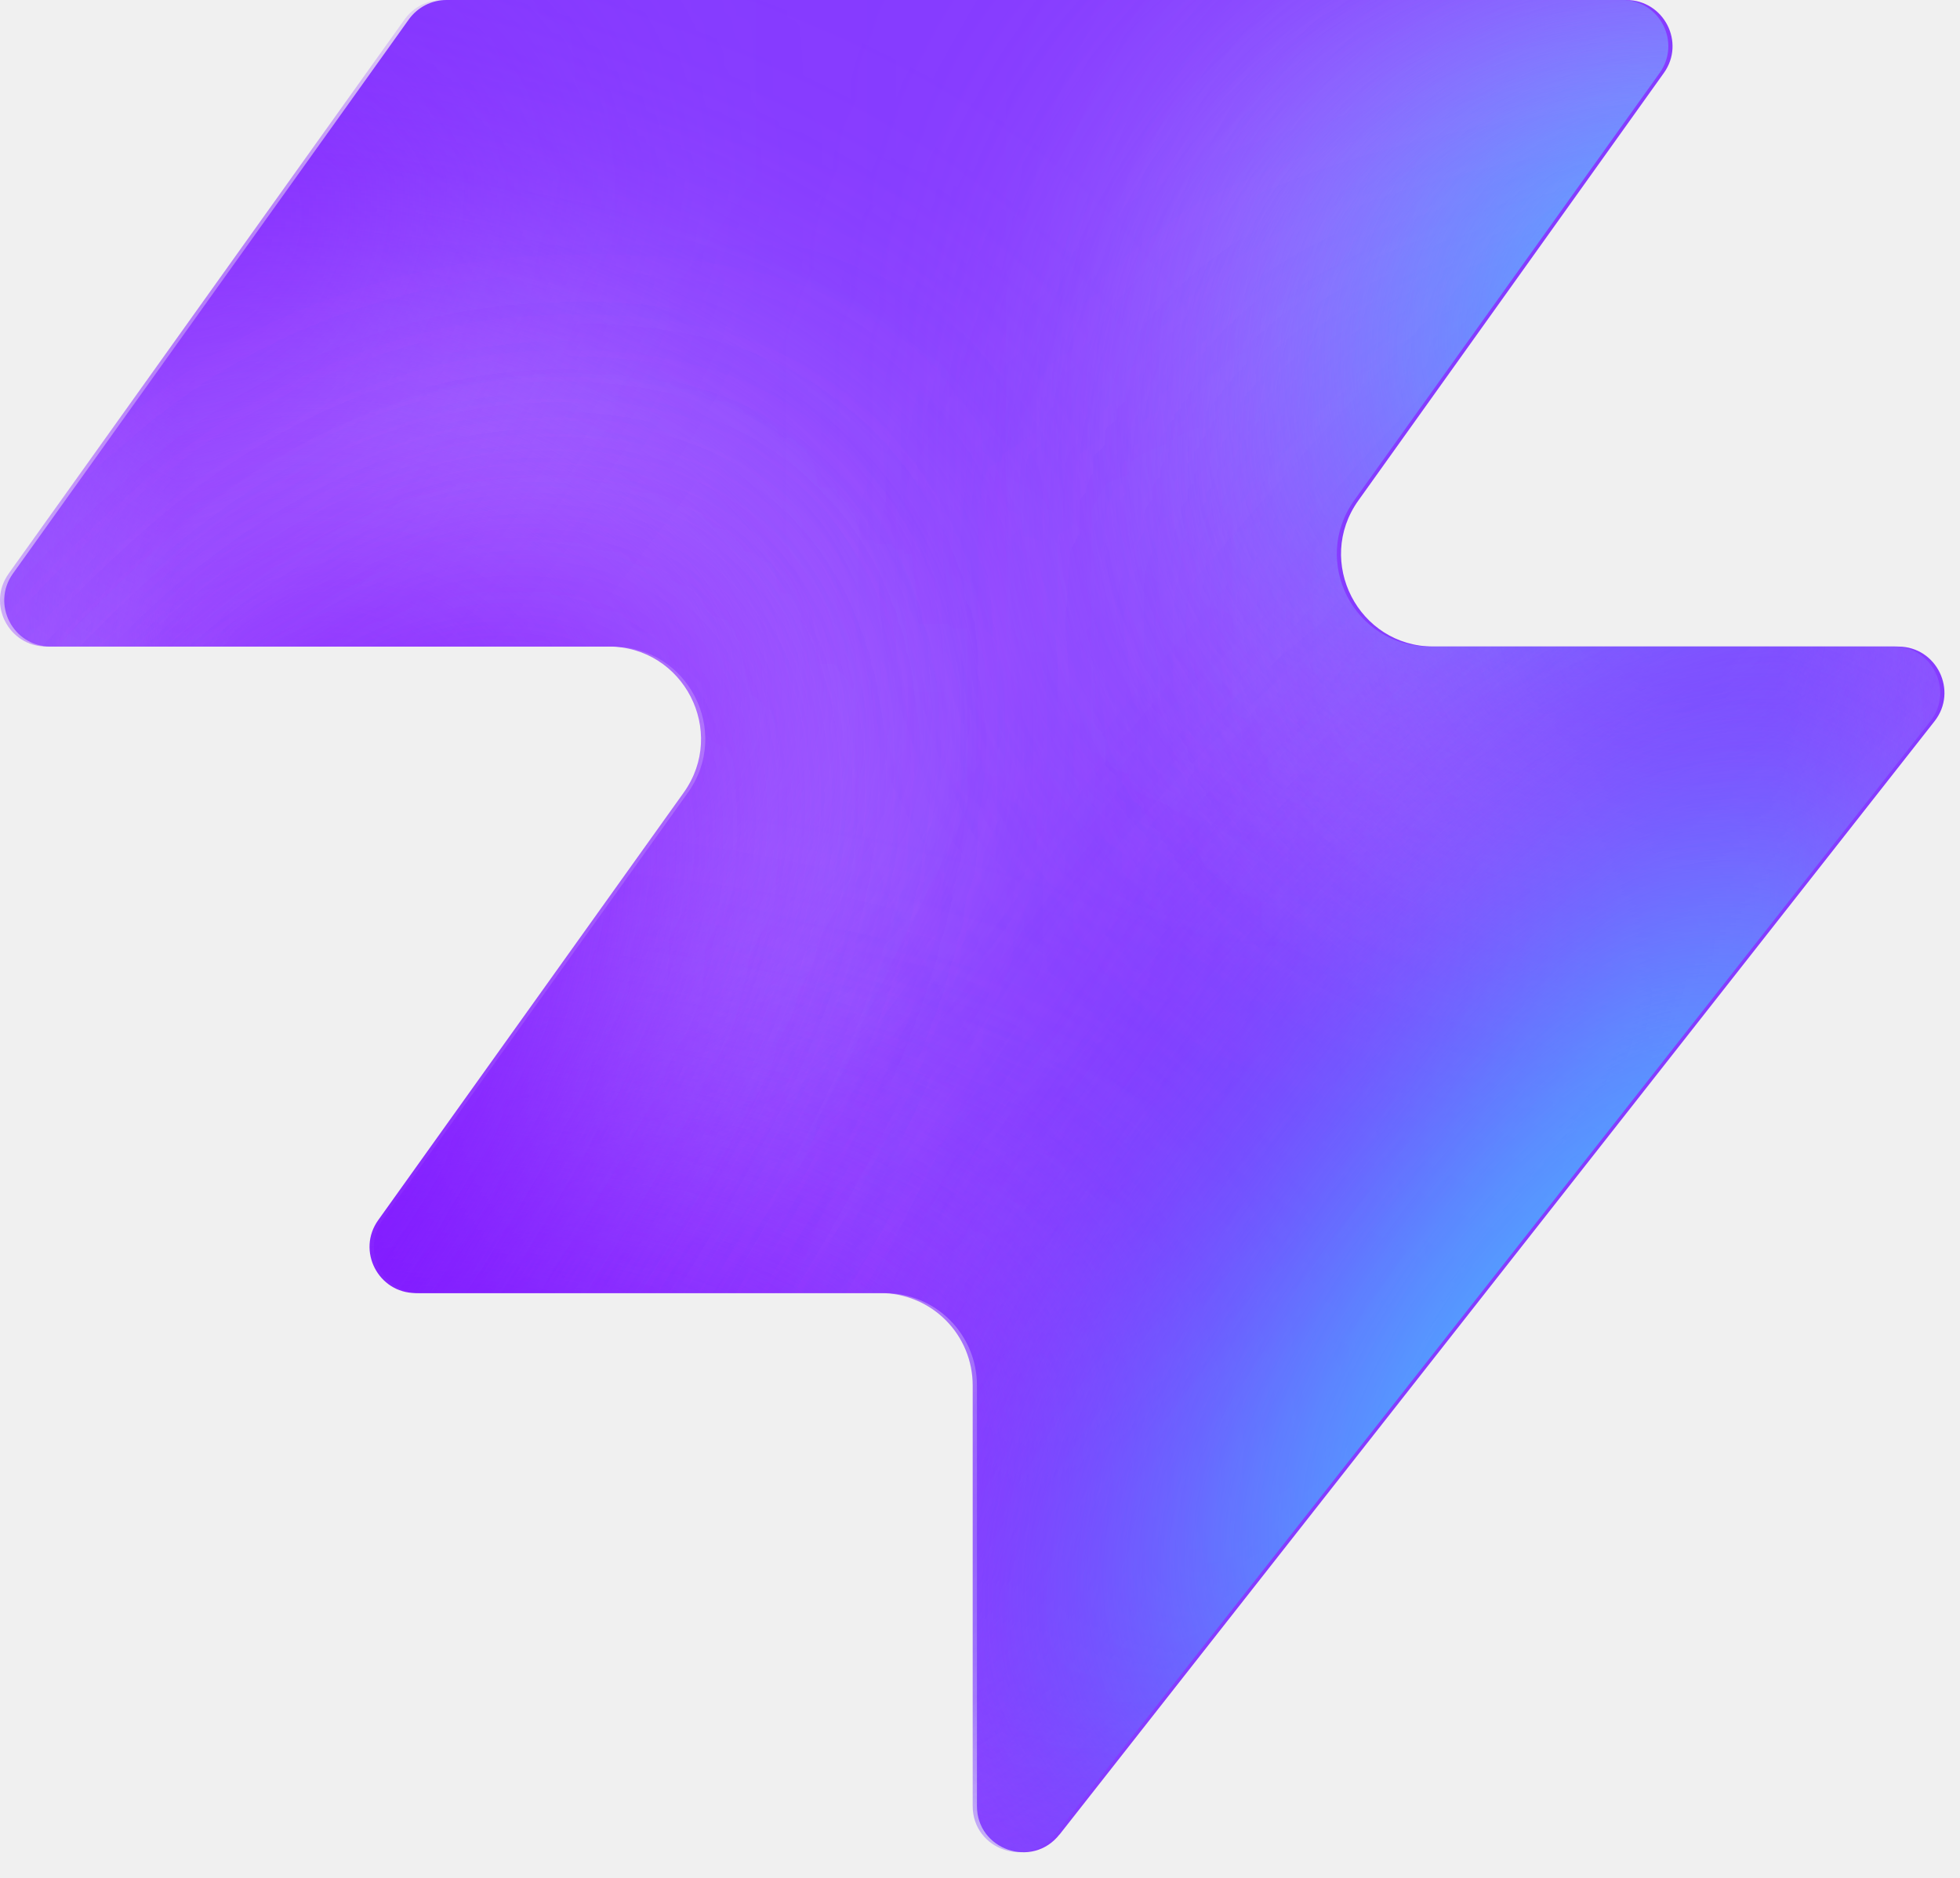
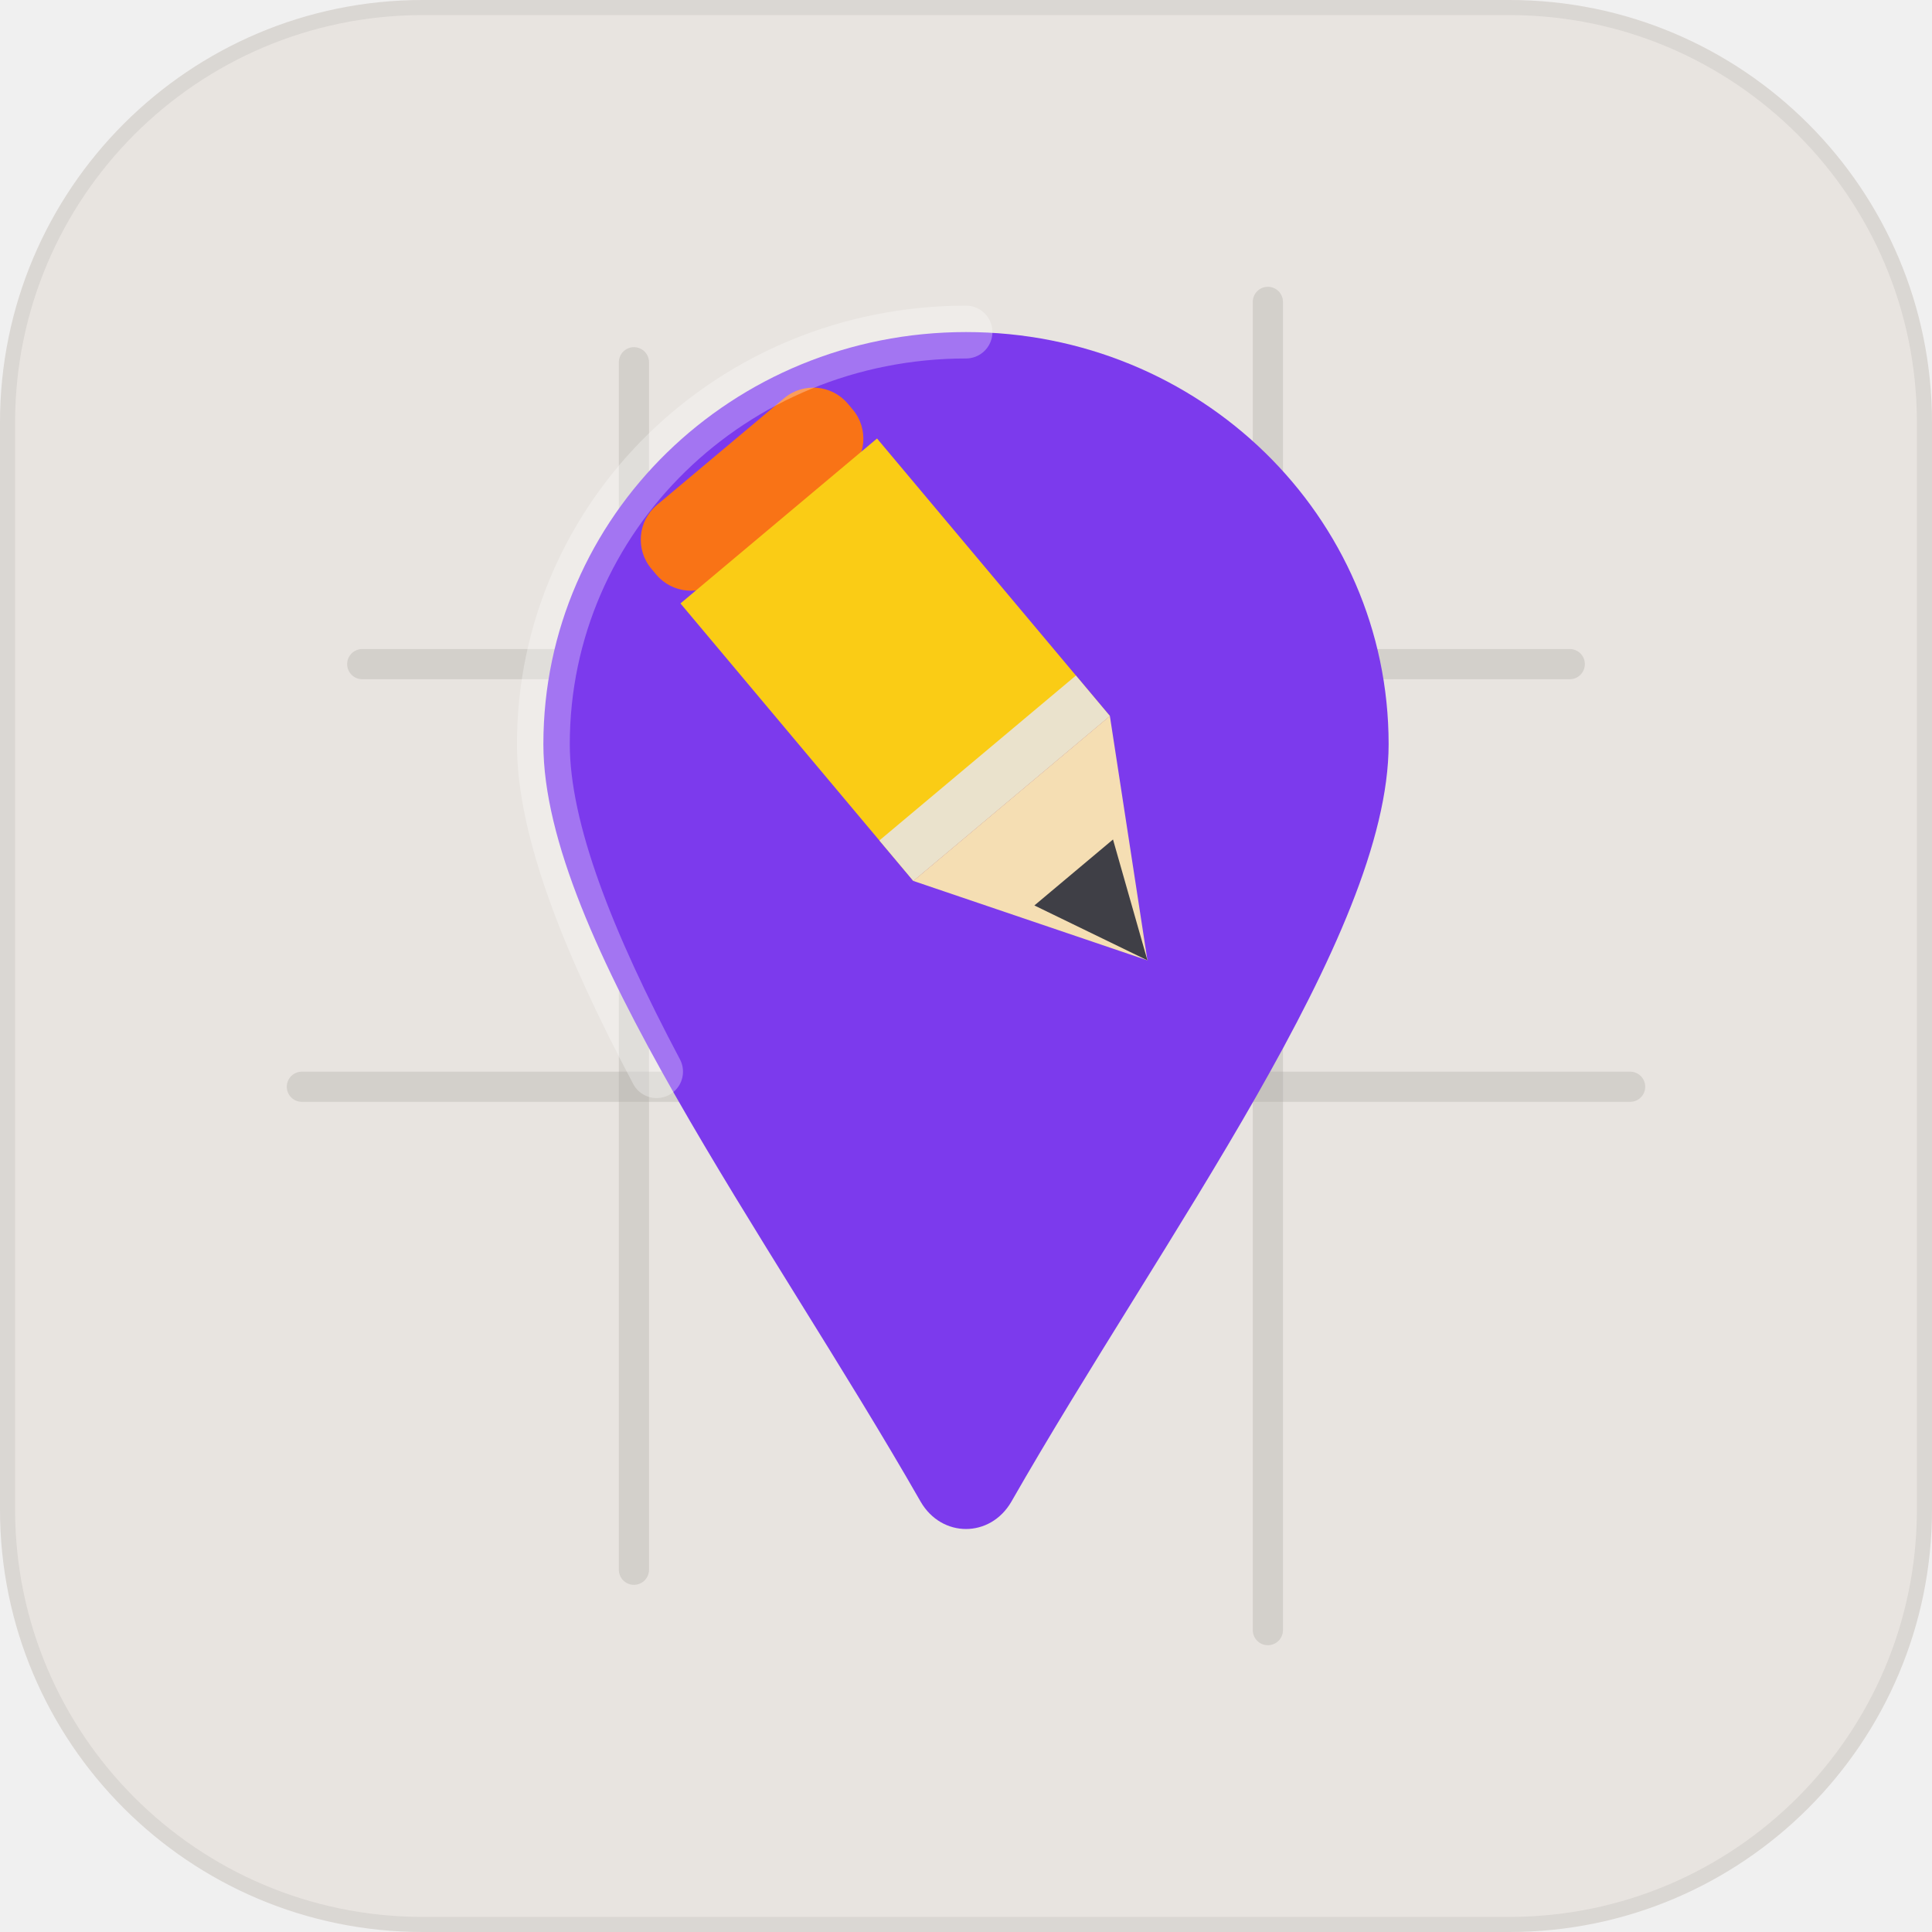
- <svg xmlns="http://www.w3.org/2000/svg" width="48" height="46" fill="none" viewBox="0 0 48 46">
-   <path fill="#863bff" d="M25.946 44.938c-.664.845-2.021.375-2.021-.698V33.937a2.26 2.26 0 0 0-2.262-2.262H10.287c-.92 0-1.456-1.04-.92-1.788l7.48-10.471c1.07-1.497 0-3.578-1.842-3.578H1.237c-.92 0-1.456-1.04-.92-1.788L10.013.474c.214-.297.556-.474.92-.474h28.894c.92 0 1.456 1.04.92 1.788l-7.48 10.471c-1.07 1.498 0 3.579 1.842 3.579h11.377c.943 0 1.473 1.088.89 1.83L25.947 44.94z" style="fill:#863bff;fill:color(display-p3 .525 .23 1);fill-opacity:1" />
-   <mask id="a" width="48" height="46" x="0" y="0" maskUnits="userSpaceOnUse" style="mask-type:alpha">
-     <path fill="#000" d="M25.842 44.938c-.664.844-2.021.375-2.021-.698V33.937a2.26 2.26 0 0 0-2.262-2.262H10.183c-.92 0-1.456-1.04-.92-1.788l7.48-10.471c1.07-1.498 0-3.579-1.842-3.579H1.133c-.92 0-1.456-1.04-.92-1.787L9.91.473c.214-.297.556-.474.92-.474h28.894c.92 0 1.456 1.04.92 1.788l-7.48 10.471c-1.07 1.498 0 3.578 1.842 3.578h11.377c.943 0 1.473 1.088.89 1.832L25.843 44.94z" style="fill:#000;fill-opacity:1" />
-   </mask>
-   <g mask="url(#a)">
-     <g filter="url(#b)">
-       <ellipse cx="5.508" cy="14.704" fill="#ede6ff" rx="5.508" ry="14.704" style="fill:#ede6ff;fill:color(display-p3 .927 .903 1);fill-opacity:1" transform="matrix(.00324 1 1 -.00324 -4.47 31.516)" />
-     </g>
-     <g filter="url(#c)">
-       <ellipse cx="10.399" cy="29.851" fill="#ede6ff" rx="10.399" ry="29.851" style="fill:#ede6ff;fill:color(display-p3 .927 .903 1);fill-opacity:1" transform="matrix(.00324 1 1 -.00324 -39.328 7.883)" />
-     </g>
-     <g filter="url(#d)">
-       <ellipse cx="5.508" cy="30.487" fill="#7e14ff" rx="5.508" ry="30.487" style="fill:#7e14ff;fill:color(display-p3 .492 .077 1);fill-opacity:1" transform="rotate(89.814 -25.913 -14.639)scale(1 -1)" />
-     </g>
-     <g filter="url(#e)">
-       <ellipse cx="5.508" cy="30.599" fill="#7e14ff" rx="5.508" ry="30.599" style="fill:#7e14ff;fill:color(display-p3 .492 .077 1);fill-opacity:1" transform="rotate(89.814 -32.644 -3.334)scale(1 -1)" />
-     </g>
-     <g filter="url(#f)">
-       <ellipse cx="5.508" cy="30.599" fill="#7e14ff" rx="5.508" ry="30.599" style="fill:#7e14ff;fill:color(display-p3 .492 .077 1);fill-opacity:1" transform="matrix(.00324 1 1 -.00324 -34.34 30.47)" />
-     </g>
-     <g filter="url(#g)">
-       <ellipse cx="14.072" cy="22.078" fill="#ede6ff" rx="14.072" ry="22.078" style="fill:#ede6ff;fill:color(display-p3 .927 .903 1);fill-opacity:1" transform="rotate(93.35 24.506 48.493)scale(-1 1)" />
-     </g>
-     <g filter="url(#h)">
-       <ellipse cx="3.47" cy="21.501" fill="#7e14ff" rx="3.47" ry="21.501" style="fill:#7e14ff;fill:color(display-p3 .492 .077 1);fill-opacity:1" transform="rotate(89.009 28.708 47.59)scale(-1 1)" />
-     </g>
-     <g filter="url(#i)">
-       <ellipse cx="3.47" cy="21.501" fill="#7e14ff" rx="3.47" ry="21.501" style="fill:#7e14ff;fill:color(display-p3 .492 .077 1);fill-opacity:1" transform="rotate(89.009 28.708 47.59)scale(-1 1)" />
-     </g>
-     <g filter="url(#j)">
-       <ellipse cx=".387" cy="8.972" fill="#7e14ff" rx="4.407" ry="29.108" style="fill:#7e14ff;fill:color(display-p3 .492 .077 1);fill-opacity:1" transform="rotate(39.51 .387 8.972)" />
-     </g>
-     <g filter="url(#k)">
-       <ellipse cx="47.523" cy="-6.092" fill="#7e14ff" rx="4.407" ry="29.108" style="fill:#7e14ff;fill:color(display-p3 .492 .077 1);fill-opacity:1" transform="rotate(37.892 47.523 -6.092)" />
-     </g>
-     <g filter="url(#l)">
-       <ellipse cx="41.412" cy="6.333" fill="#47bfff" rx="5.971" ry="9.665" style="fill:#47bfff;fill:color(display-p3 .28 .748 1);fill-opacity:1" transform="rotate(37.892 41.412 6.333)" />
-     </g>
-     <g filter="url(#m)">
-       <ellipse cx="-1.879" cy="38.332" fill="#7e14ff" rx="4.407" ry="29.108" style="fill:#7e14ff;fill:color(display-p3 .492 .077 1);fill-opacity:1" transform="rotate(37.892 -1.88 38.332)" />
-     </g>
-     <g filter="url(#n)">
-       <ellipse cx="-1.879" cy="38.332" fill="#7e14ff" rx="4.407" ry="29.108" style="fill:#7e14ff;fill:color(display-p3 .492 .077 1);fill-opacity:1" transform="rotate(37.892 -1.88 38.332)" />
-     </g>
-     <g filter="url(#o)">
-       <ellipse cx="35.651" cy="29.907" fill="#7e14ff" rx="4.407" ry="29.108" style="fill:#7e14ff;fill:color(display-p3 .492 .077 1);fill-opacity:1" transform="rotate(37.892 35.651 29.907)" />
-     </g>
-     <g filter="url(#p)">
-       <ellipse cx="38.418" cy="32.4" fill="#47bfff" rx="5.971" ry="15.297" style="fill:#47bfff;fill:color(display-p3 .28 .748 1);fill-opacity:1" transform="rotate(37.892 38.418 32.4)" />
+ <svg xmlns="http://www.w3.org/2000/svg" width="128" height="128" viewBox="0 0 128 128" fill="none">
+   <rect width="128" height="128" rx="28" fill="#e8e4e0" />
+   <rect x="0.5" y="0.5" width="127" height="127" rx="27.5" stroke="#000000" stroke-opacity="0.06" />
+   <g stroke="#a8a29e" stroke-opacity="0.32" stroke-width="2" stroke-linecap="round">
+     <path d="M24 44 L104 44" />
+     <path d="M20 72 L108 72" />
+     <path d="M42 24 L42 104" />
+     <path d="M84 20 L84 108" />
+   </g>
+   <defs>
+     <clipPath id="pinHead">
+       <circle cx="64" cy="49.3" r="27" />
+     </clipPath>
+   </defs>
+   <path d="M64 22            C48.5 22 36 34.2 36 49.3            C36 62 51 82 61 99.5            C62.4 101.9 65.6 101.9 67 99.5            C77 82 92 62 92 49.3            C92 34.2 79.5 22 64 22 Z" fill="#7c3aed" />
+   <g clip-path="url(#pinHead)">
+     <g transform="rotate(-40 64 49.3)">
+       <rect x="55.5" y="24" width="17" height="6.5" rx="3" fill="#f97316" />
+       <rect x="55.5" y="30" width="17" height="24" fill="#facc15" />
+       <rect x="55.5" y="50.5" width="17" height="3.5" fill="#e8e4e0" fill-opacity="0.9" />
+       <path d="M55.5 54 L64 68 L72.5 54 Z" fill="#f5deb3" />
+       <path d="M60.6 60.4 L64 68 L67.4 60.4 Z" fill="#3f3f46" />
    </g>
  </g>
-   <defs>
-     <filter id="b" width="60.045" height="41.654" x="-19.77" y="16.149" color-interpolation-filters="sRGB" filterUnits="userSpaceOnUse">
-       <feFlood flood-opacity="0" result="BackgroundImageFix" />
-       <feBlend in="SourceGraphic" in2="BackgroundImageFix" result="shape" />
-       <feGaussianBlur result="effect1_foregroundBlur_2002_17158" stdDeviation="7.659" />
-     </filter>
-     <filter id="c" width="90.34" height="51.437" x="-54.613" y="-7.533" color-interpolation-filters="sRGB" filterUnits="userSpaceOnUse">
-       <feFlood flood-opacity="0" result="BackgroundImageFix" />
-       <feBlend in="SourceGraphic" in2="BackgroundImageFix" result="shape" />
-       <feGaussianBlur result="effect1_foregroundBlur_2002_17158" stdDeviation="7.659" />
-     </filter>
-     <filter id="d" width="79.355" height="29.4" x="-49.64" y="2.03" color-interpolation-filters="sRGB" filterUnits="userSpaceOnUse">
-       <feFlood flood-opacity="0" result="BackgroundImageFix" />
-       <feBlend in="SourceGraphic" in2="BackgroundImageFix" result="shape" />
-       <feGaussianBlur result="effect1_foregroundBlur_2002_17158" stdDeviation="4.596" />
-     </filter>
-     <filter id="e" width="79.579" height="29.4" x="-45.045" y="20.029" color-interpolation-filters="sRGB" filterUnits="userSpaceOnUse">
-       <feFlood flood-opacity="0" result="BackgroundImageFix" />
-       <feBlend in="SourceGraphic" in2="BackgroundImageFix" result="shape" />
-       <feGaussianBlur result="effect1_foregroundBlur_2002_17158" stdDeviation="4.596" />
-     </filter>
-     <filter id="f" width="79.579" height="29.4" x="-43.513" y="21.178" color-interpolation-filters="sRGB" filterUnits="userSpaceOnUse">
-       <feFlood flood-opacity="0" result="BackgroundImageFix" />
-       <feBlend in="SourceGraphic" in2="BackgroundImageFix" result="shape" />
-       <feGaussianBlur result="effect1_foregroundBlur_2002_17158" stdDeviation="4.596" />
-     </filter>
-     <filter id="g" width="74.749" height="58.852" x="15.756" y="-17.901" color-interpolation-filters="sRGB" filterUnits="userSpaceOnUse">
-       <feFlood flood-opacity="0" result="BackgroundImageFix" />
-       <feBlend in="SourceGraphic" in2="BackgroundImageFix" result="shape" />
-       <feGaussianBlur result="effect1_foregroundBlur_2002_17158" stdDeviation="7.659" />
-     </filter>
-     <filter id="h" width="61.377" height="25.362" x="23.548" y="2.284" color-interpolation-filters="sRGB" filterUnits="userSpaceOnUse">
-       <feFlood flood-opacity="0" result="BackgroundImageFix" />
-       <feBlend in="SourceGraphic" in2="BackgroundImageFix" result="shape" />
-       <feGaussianBlur result="effect1_foregroundBlur_2002_17158" stdDeviation="4.596" />
-     </filter>
-     <filter id="i" width="61.377" height="25.362" x="23.548" y="2.284" color-interpolation-filters="sRGB" filterUnits="userSpaceOnUse">
-       <feFlood flood-opacity="0" result="BackgroundImageFix" />
-       <feBlend in="SourceGraphic" in2="BackgroundImageFix" result="shape" />
-       <feGaussianBlur result="effect1_foregroundBlur_2002_17158" stdDeviation="4.596" />
-     </filter>
-     <filter id="j" width="56.045" height="63.649" x="-27.636" y="-22.853" color-interpolation-filters="sRGB" filterUnits="userSpaceOnUse">
-       <feFlood flood-opacity="0" result="BackgroundImageFix" />
-       <feBlend in="SourceGraphic" in2="BackgroundImageFix" result="shape" />
-       <feGaussianBlur result="effect1_foregroundBlur_2002_17158" stdDeviation="4.596" />
-     </filter>
-     <filter id="k" width="54.814" height="64.646" x="20.116" y="-38.415" color-interpolation-filters="sRGB" filterUnits="userSpaceOnUse">
-       <feFlood flood-opacity="0" result="BackgroundImageFix" />
-       <feBlend in="SourceGraphic" in2="BackgroundImageFix" result="shape" />
-       <feGaussianBlur result="effect1_foregroundBlur_2002_17158" stdDeviation="4.596" />
-     </filter>
-     <filter id="l" width="33.541" height="35.313" x="24.641" y="-11.323" color-interpolation-filters="sRGB" filterUnits="userSpaceOnUse">
-       <feFlood flood-opacity="0" result="BackgroundImageFix" />
-       <feBlend in="SourceGraphic" in2="BackgroundImageFix" result="shape" />
-       <feGaussianBlur result="effect1_foregroundBlur_2002_17158" stdDeviation="4.596" />
-     </filter>
-     <filter id="m" width="54.814" height="64.646" x="-29.286" y="6.009" color-interpolation-filters="sRGB" filterUnits="userSpaceOnUse">
-       <feFlood flood-opacity="0" result="BackgroundImageFix" />
-       <feBlend in="SourceGraphic" in2="BackgroundImageFix" result="shape" />
-       <feGaussianBlur result="effect1_foregroundBlur_2002_17158" stdDeviation="4.596" />
-     </filter>
-     <filter id="n" width="54.814" height="64.646" x="-29.286" y="6.009" color-interpolation-filters="sRGB" filterUnits="userSpaceOnUse">
-       <feFlood flood-opacity="0" result="BackgroundImageFix" />
-       <feBlend in="SourceGraphic" in2="BackgroundImageFix" result="shape" />
-       <feGaussianBlur result="effect1_foregroundBlur_2002_17158" stdDeviation="4.596" />
-     </filter>
-     <filter id="o" width="54.814" height="64.646" x="8.244" y="-2.416" color-interpolation-filters="sRGB" filterUnits="userSpaceOnUse">
-       <feFlood flood-opacity="0" result="BackgroundImageFix" />
-       <feBlend in="SourceGraphic" in2="BackgroundImageFix" result="shape" />
-       <feGaussianBlur result="effect1_foregroundBlur_2002_17158" stdDeviation="4.596" />
-     </filter>
-     <filter id="p" width="39.409" height="43.623" x="18.713" y="10.588" color-interpolation-filters="sRGB" filterUnits="userSpaceOnUse">
-       <feFlood flood-opacity="0" result="BackgroundImageFix" />
-       <feBlend in="SourceGraphic" in2="BackgroundImageFix" result="shape" />
-       <feGaussianBlur result="effect1_foregroundBlur_2002_17158" stdDeviation="4.596" />
-     </filter>
-   </defs>
+   <path d="M64 22 C48.5 22 36 34.2 36 49.3 C36 55 39 62.5 43.5 71" stroke="#ffffff" stroke-opacity="0.30" stroke-width="3.5" stroke-linecap="round" fill="none" />
</svg>
